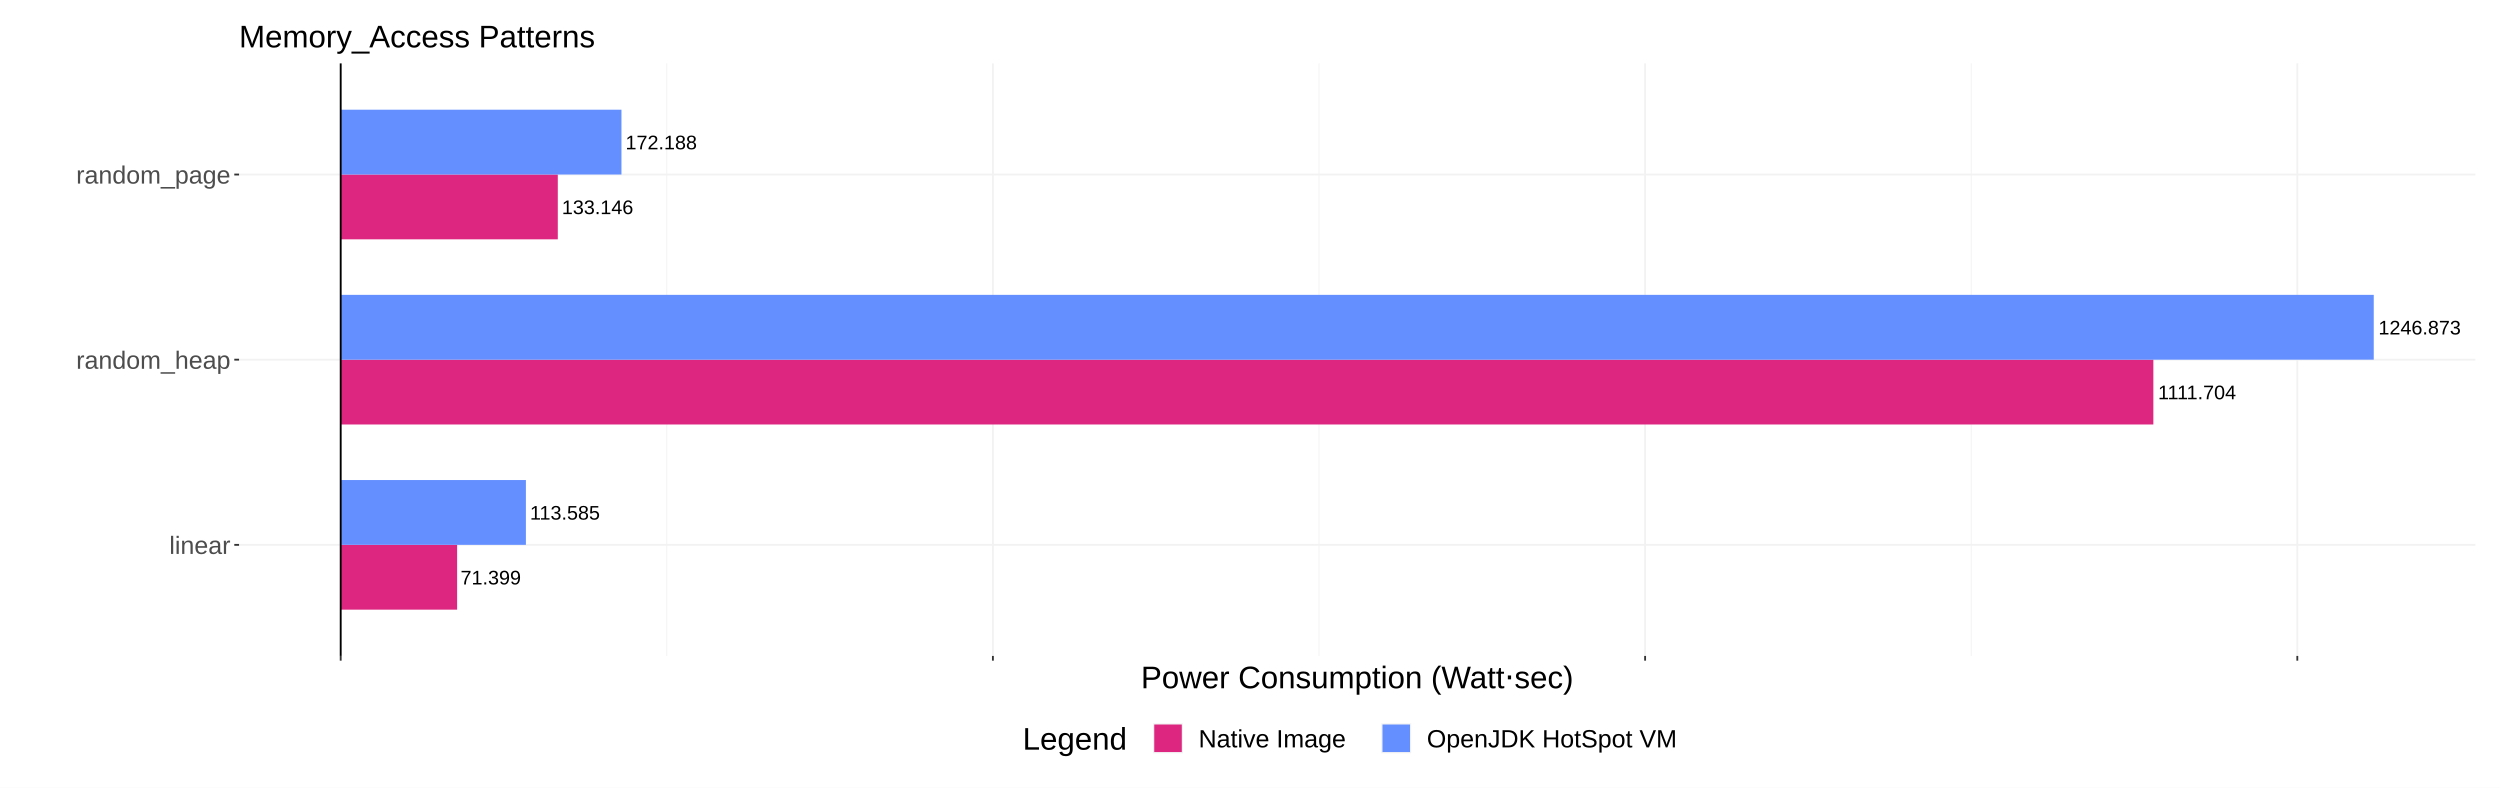
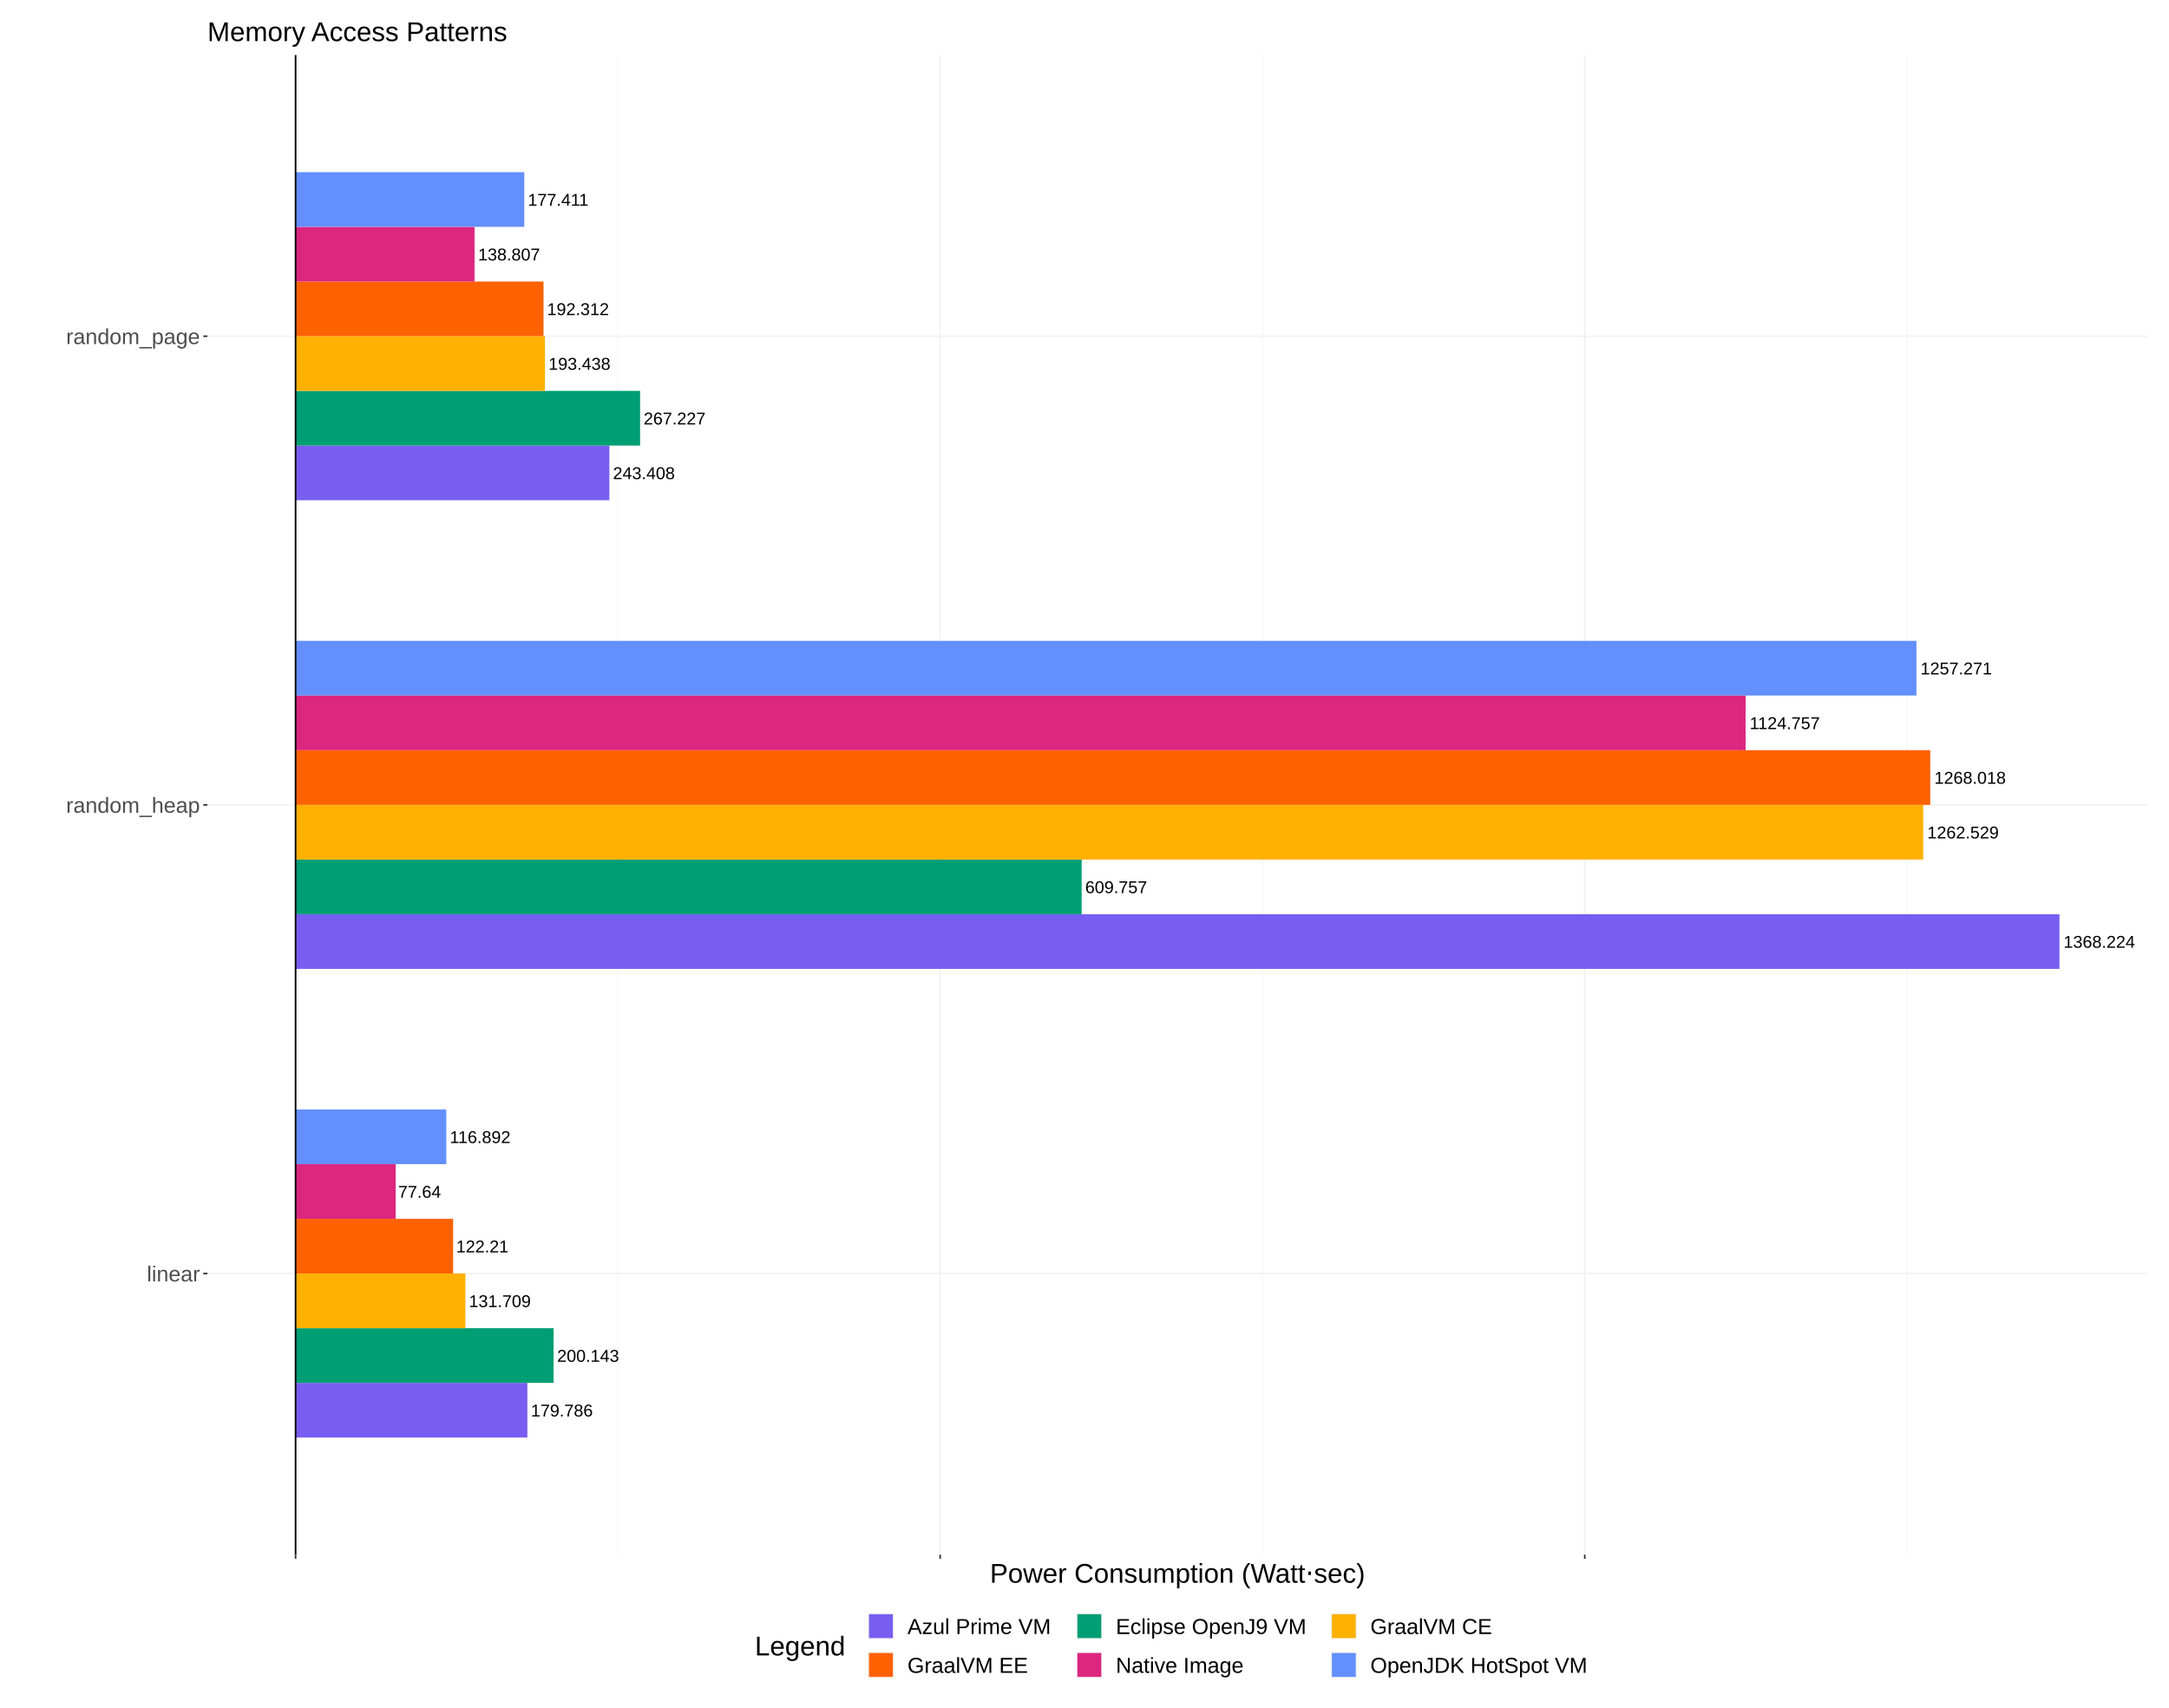
- <svg xmlns="http://www.w3.org/2000/svg" class="svglite" width="1440.00pt" height="453.54pt" viewBox="0 0 1440.00 453.54">
+ <svg xmlns="http://www.w3.org/2000/svg" class="svglite" width="1440.00pt" height="1133.86pt" viewBox="0 0 1440.00 1133.86">
  <defs>
    <style type="text/css">
    .svglite line, .svglite polyline, .svglite polygon, .svglite path, .svglite rect, .svglite circle {
      fill: none;
      stroke: #000000;
      stroke-linecap: round;
      stroke-linejoin: round;
      stroke-miterlimit: 10.00;
    }
    .svglite text {
      white-space: pre;
    }
  </style>
  </defs>
  <rect width="100%" height="100%" style="stroke: none; fill: #FFFFFF;" />
  <defs>
-     <clipPath id="cpMC4wMHwxNDQwLjAwfDAuMDB8NDUzLjU0">
-       <rect x="0.00" y="0.00" width="1440.00" height="453.54" />
+     <clipPath id="cpMC4wMHwxNDQwLjAwfDAuMDB8MTEzMy44Ng==">
+       <rect x="0.00" y="0.00" width="1440.00" height="1133.86" />
    </clipPath>
  </defs>
-   <g clip-path="url(#cpMC4wMHwxNDQwLjAwfDAuMDB8NDUzLjU0)">
-     <rect x="-0" y="0" width="1440.00" height="453.54" style="stroke-width: 1.07; stroke: #FFFFFF; fill: #FFFFFF;" />
-     <rect x="137.69" y="36.52" width="1288.14" height="341.30" style="stroke-width: 1.07; stroke: none;" />
-     <polyline points="384.07,377.82 384.07,36.52 " style="stroke-width: 0.53; stroke: #F2F2F2; stroke-linecap: butt;" />
-     <polyline points="759.74,377.82 759.74,36.52 " style="stroke-width: 0.53; stroke: #F2F2F2; stroke-linecap: butt;" />
-     <polyline points="1135.42,377.82 1135.42,36.52 " style="stroke-width: 0.53; stroke: #F2F2F2; stroke-linecap: butt;" />
-     <polyline points="137.69,313.83 1425.83,313.83 " style="stroke-width: 1.07; stroke: #F2F2F2; stroke-linecap: butt;" />
-     <polyline points="137.69,207.17 1425.83,207.17 " style="stroke-width: 1.07; stroke: #F2F2F2; stroke-linecap: butt;" />
-     <polyline points="137.69,100.52 1425.83,100.52 " style="stroke-width: 1.07; stroke: #F2F2F2; stroke-linecap: butt;" />
-     <polyline points="196.24,377.82 196.24,36.52 " style="stroke-width: 1.07; stroke: #F2F2F2; stroke-linecap: butt;" />
-     <polyline points="571.91,377.82 571.91,36.52 " style="stroke-width: 1.07; stroke: #F2F2F2; stroke-linecap: butt;" />
-     <polyline points="947.58,377.82 947.58,36.52 " style="stroke-width: 1.07; stroke: #F2F2F2; stroke-linecap: butt;" />
-     <polyline points="1323.25,377.82 1323.25,36.52 " style="stroke-width: 1.07; stroke: #F2F2F2; stroke-linecap: butt;" />
-     <rect x="196.24" y="313.83" width="67.06" height="37.33" style="stroke-width: 1.07; stroke: none; stroke-linecap: butt; stroke-linejoin: miter; fill: #DC267F;" />
-     <rect x="196.24" y="207.17" width="1044.09" height="37.33" style="stroke-width: 1.07; stroke: none; stroke-linecap: butt; stroke-linejoin: miter; fill: #DC267F;" />
-     <rect x="196.24" y="100.52" width="125.05" height="37.33" style="stroke-width: 1.07; stroke: none; stroke-linecap: butt; stroke-linejoin: miter; fill: #DC267F;" />
-     <rect x="196.24" y="276.50" width="106.68" height="37.33" style="stroke-width: 1.07; stroke: none; stroke-linecap: butt; stroke-linejoin: miter; fill: #648FFF;" />
-     <rect x="196.24" y="169.84" width="1171.04" height="37.33" style="stroke-width: 1.07; stroke: none; stroke-linecap: butt; stroke-linejoin: miter; fill: #648FFF;" />
-     <rect x="196.24" y="63.19" width="161.72" height="37.33" style="stroke-width: 1.07; stroke: none; stroke-linecap: butt; stroke-linejoin: miter; fill: #648FFF;" />
-     <text x="265.28" y="336.64" style="font-size: 11.38px; font-family: &quot;Liberation Sans&quot;;" textLength="39.79px" lengthAdjust="spacingAndGlyphs">71.399</text>
-     <text x="1243.04" y="229.98" style="font-size: 11.38px; font-family: &quot;Liberation Sans&quot;;" textLength="54.27px" lengthAdjust="spacingAndGlyphs">1111.704</text>
-     <text x="323.64" y="123.33" style="font-size: 11.38px; font-family: &quot;Liberation Sans&quot;;" textLength="47.03px" lengthAdjust="spacingAndGlyphs">133.146</text>
-     <text x="305.27" y="299.31" style="font-size: 11.38px; font-family: &quot;Liberation Sans&quot;;" textLength="47.03px" lengthAdjust="spacingAndGlyphs">113.585</text>
-     <text x="1369.99" y="192.66" style="font-size: 11.38px; font-family: &quot;Liberation Sans&quot;;" textLength="54.27px" lengthAdjust="spacingAndGlyphs">1246.873</text>
-     <text x="360.30" y="86.00" style="font-size: 11.38px; font-family: &quot;Liberation Sans&quot;;" textLength="47.03px" lengthAdjust="spacingAndGlyphs">172.188</text>
-     <line x1="196.24" y1="377.82" x2="196.24" y2="36.52" style="stroke-width: 1.07; stroke-linecap: butt;" />
-     <text x="132.75" y="319.07" text-anchor="end" style="font-size: 14.40px;fill: #4D4D4D; font-family: &quot;Liberation Sans&quot;;" textLength="40.71px" lengthAdjust="spacingAndGlyphs">linear</text>
-     <text x="132.75" y="212.42" text-anchor="end" style="font-size: 14.40px;fill: #4D4D4D; font-family: &quot;Liberation Sans&quot;;" textLength="98.96px" lengthAdjust="spacingAndGlyphs">random_heap</text>
-     <text x="132.75" y="105.76" text-anchor="end" style="font-size: 14.40px;fill: #4D4D4D; font-family: &quot;Liberation Sans&quot;;" textLength="98.97px" lengthAdjust="spacingAndGlyphs">random_page</text>
-     <polyline points="134.95,313.83 137.69,313.83 " style="stroke-width: 1.07; stroke: #333333; stroke-linecap: butt;" />
-     <polyline points="134.95,207.17 137.69,207.17 " style="stroke-width: 1.07; stroke: #333333; stroke-linecap: butt;" />
-     <polyline points="134.95,100.52 137.69,100.52 " style="stroke-width: 1.07; stroke: #333333; stroke-linecap: butt;" />
-     <polyline points="196.24,380.56 196.24,377.82 " style="stroke-width: 1.07; stroke: #333333; stroke-linecap: butt;" />
-     <polyline points="571.91,380.56 571.91,377.82 " style="stroke-width: 1.07; stroke: #333333; stroke-linecap: butt;" />
-     <polyline points="947.58,380.56 947.58,377.82 " style="stroke-width: 1.07; stroke: #333333; stroke-linecap: butt;" />
-     <polyline points="1323.25,380.56 1323.25,377.82 " style="stroke-width: 1.07; stroke: #333333; stroke-linecap: butt;" />
-     <text x="781.76" y="396.43" text-anchor="middle" style="font-size: 18.00px; font-family: &quot;Liberation Sans&quot;;" textLength="276.99px" lengthAdjust="spacingAndGlyphs">Power Consumption (Watt⋅sec)</text>
-     <rect x="583.57" y="411.13" width="396.36" height="28.24" style="stroke-width: 1.07; stroke: none; fill: #FFFFFF;" />
-     <text x="589.05" y="431.81" style="font-size: 18.00px; font-family: &quot;Liberation Sans&quot;;" textLength="66.12px" lengthAdjust="spacingAndGlyphs">Legend</text>
-     <rect x="664.14" y="416.61" width="17.28" height="17.28" style="stroke-width: 1.07; stroke: none; fill: #F2F2F2;" />
-     <rect x="664.85" y="417.32" width="15.86" height="15.86" style="stroke-width: 1.07; stroke: none; stroke-linecap: butt; stroke-linejoin: miter; fill: #DC267F;" />
-     <rect x="795.60" y="416.61" width="17.28" height="17.28" style="stroke-width: 1.07; stroke: none; fill: #F2F2F2;" />
-     <rect x="796.31" y="417.32" width="15.86" height="15.86" style="stroke-width: 1.07; stroke: none; stroke-linecap: butt; stroke-linejoin: miter; fill: #648FFF;" />
-     <text x="690.38" y="430.50" style="font-size: 14.40px; font-family: &quot;Liberation Sans&quot;;" textLength="96.25px" lengthAdjust="spacingAndGlyphs">Native Image</text>
-     <text x="821.85" y="430.50" style="font-size: 14.40px; font-family: &quot;Liberation Sans&quot;;" textLength="152.61px" lengthAdjust="spacingAndGlyphs">OpenJDK HotSpot VM</text>
-     <text x="137.69" y="27.30" style="font-size: 18.00px; font-family: &quot;Liberation Sans&quot;;" textLength="223.68px" lengthAdjust="spacingAndGlyphs">Memory_Access Patterns</text>
+   <g clip-path="url(#cpMC4wMHwxNDQwLjAwfDAuMDB8MTEzMy44Ng==)">
+     <rect x="-0" y="0.00" width="1440.00" height="1133.86" style="stroke-width: 1.07; stroke: #FFFFFF; fill: #FFFFFF;" />
+     <rect x="137.69" y="36.52" width="1288.14" height="995.83" style="stroke-width: 1.07; stroke: none;" />
+     <polyline points="410.21,1032.35 410.21,36.52 " style="stroke-width: 0.53; stroke: #F2F2F2; stroke-linecap: butt;" />
+     <polyline points="838.15,1032.35 838.15,36.52 " style="stroke-width: 0.53; stroke: #F2F2F2; stroke-linecap: butt;" />
+     <polyline points="1266.09,1032.35 1266.09,36.52 " style="stroke-width: 0.53; stroke: #F2F2F2; stroke-linecap: butt;" />
+     <polyline points="137.69,845.64 1425.83,845.64 " style="stroke-width: 1.07; stroke: #F2F2F2; stroke-linecap: butt;" />
+     <polyline points="137.69,534.44 1425.83,534.44 " style="stroke-width: 1.07; stroke: #F2F2F2; stroke-linecap: butt;" />
+     <polyline points="137.69,223.24 1425.83,223.24 " style="stroke-width: 1.07; stroke: #F2F2F2; stroke-linecap: butt;" />
+     <polyline points="196.24,1032.35 196.24,36.52 " style="stroke-width: 1.07; stroke: #F2F2F2; stroke-linecap: butt;" />
+     <polyline points="624.18,1032.35 624.18,36.52 " style="stroke-width: 1.07; stroke: #F2F2F2; stroke-linecap: butt;" />
+     <polyline points="1052.12,1032.35 1052.12,36.52 " style="stroke-width: 1.07; stroke: #F2F2F2; stroke-linecap: butt;" />
+     <rect x="196.24" y="918.25" width="153.88" height="36.31" style="stroke-width: 1.07; stroke: none; stroke-linecap: butt; stroke-linejoin: miter; fill: #785EF0;" />
+     <rect x="196.24" y="607.05" width="1171.04" height="36.31" style="stroke-width: 1.07; stroke: none; stroke-linecap: butt; stroke-linejoin: miter; fill: #785EF0;" />
+     <rect x="196.24" y="295.85" width="208.33" height="36.31" style="stroke-width: 1.07; stroke: none; stroke-linecap: butt; stroke-linejoin: miter; fill: #785EF0;" />
+     <rect x="196.24" y="881.94" width="171.30" height="36.31" style="stroke-width: 1.07; stroke: none; stroke-linecap: butt; stroke-linejoin: miter; fill: #009E73;" />
+     <rect x="196.24" y="570.74" width="521.88" height="36.31" style="stroke-width: 1.07; stroke: none; stroke-linecap: butt; stroke-linejoin: miter; fill: #009E73;" />
+     <rect x="196.24" y="259.55" width="228.71" height="36.31" style="stroke-width: 1.07; stroke: none; stroke-linecap: butt; stroke-linejoin: miter; fill: #009E73;" />
+     <rect x="196.24" y="845.64" width="112.73" height="36.31" style="stroke-width: 1.07; stroke: none; stroke-linecap: butt; stroke-linejoin: miter; fill: #FFB000;" />
+     <rect x="196.24" y="534.44" width="1080.58" height="36.31" style="stroke-width: 1.07; stroke: none; stroke-linecap: butt; stroke-linejoin: miter; fill: #FFB000;" />
+     <rect x="196.24" y="223.24" width="165.56" height="36.31" style="stroke-width: 1.07; stroke: none; stroke-linecap: butt; stroke-linejoin: miter; fill: #FFB000;" />
+     <rect x="196.24" y="809.33" width="104.60" height="36.31" style="stroke-width: 1.07; stroke: none; stroke-linecap: butt; stroke-linejoin: miter; fill: #FE6100;" />
+     <rect x="196.24" y="498.13" width="1085.27" height="36.31" style="stroke-width: 1.07; stroke: none; stroke-linecap: butt; stroke-linejoin: miter; fill: #FE6100;" />
+     <rect x="196.24" y="186.93" width="164.60" height="36.31" style="stroke-width: 1.07; stroke: none; stroke-linecap: butt; stroke-linejoin: miter; fill: #FE6100;" />
+     <rect x="196.24" y="773.02" width="66.45" height="36.31" style="stroke-width: 1.07; stroke: none; stroke-linecap: butt; stroke-linejoin: miter; fill: #DC267F;" />
+     <rect x="196.24" y="461.83" width="962.66" height="36.31" style="stroke-width: 1.07; stroke: none; stroke-linecap: butt; stroke-linejoin: miter; fill: #DC267F;" />
+     <rect x="196.24" y="150.63" width="118.80" height="36.31" style="stroke-width: 1.07; stroke: none; stroke-linecap: butt; stroke-linejoin: miter; fill: #DC267F;" />
+     <rect x="196.24" y="736.72" width="100.05" height="36.31" style="stroke-width: 1.07; stroke: none; stroke-linecap: butt; stroke-linejoin: miter; fill: #648FFF;" />
+     <rect x="196.24" y="425.52" width="1076.08" height="36.31" style="stroke-width: 1.07; stroke: none; stroke-linecap: butt; stroke-linejoin: miter; fill: #648FFF;" />
+     <rect x="196.24" y="114.32" width="151.84" height="36.31" style="stroke-width: 1.07; stroke: none; stroke-linecap: butt; stroke-linejoin: miter; fill: #648FFF;" />
+     <text x="352.46" y="940.55" style="font-size: 11.38px; font-family: &quot;Liberation Sans&quot;;" textLength="47.03px" lengthAdjust="spacingAndGlyphs">179.786</text>
+     <text x="1369.99" y="629.35" style="font-size: 11.38px; font-family: &quot;Liberation Sans&quot;;" textLength="54.27px" lengthAdjust="spacingAndGlyphs">1368.224</text>
+     <text x="406.92" y="318.15" style="font-size: 11.38px; font-family: &quot;Liberation Sans&quot;;" textLength="47.03px" lengthAdjust="spacingAndGlyphs">243.408</text>
+     <text x="369.89" y="904.24" style="font-size: 11.38px; font-family: &quot;Liberation Sans&quot;;" textLength="47.03px" lengthAdjust="spacingAndGlyphs">200.143</text>
+     <text x="720.47" y="593.05" style="font-size: 11.38px; font-family: &quot;Liberation Sans&quot;;" textLength="47.03px" lengthAdjust="spacingAndGlyphs">609.757</text>
+     <text x="427.30" y="281.85" style="font-size: 11.38px; font-family: &quot;Liberation Sans&quot;;" textLength="47.03px" lengthAdjust="spacingAndGlyphs">267.227</text>
+     <text x="311.32" y="867.94" style="font-size: 11.38px; font-family: &quot;Liberation Sans&quot;;" textLength="47.03px" lengthAdjust="spacingAndGlyphs">131.709</text>
+     <text x="1279.53" y="556.74" style="font-size: 11.38px; font-family: &quot;Liberation Sans&quot;;" textLength="54.27px" lengthAdjust="spacingAndGlyphs">1262.529</text>
+     <text x="364.15" y="245.54" style="font-size: 11.38px; font-family: &quot;Liberation Sans&quot;;" textLength="47.03px" lengthAdjust="spacingAndGlyphs">193.438</text>
+     <text x="302.82" y="831.63" style="font-size: 11.38px; font-family: &quot;Liberation Sans&quot;;" textLength="39.79px" lengthAdjust="spacingAndGlyphs">122.21</text>
+     <text x="1284.22" y="520.43" style="font-size: 11.38px; font-family: &quot;Liberation Sans&quot;;" textLength="54.27px" lengthAdjust="spacingAndGlyphs">1268.018</text>
+     <text x="363.18" y="209.23" style="font-size: 11.38px; font-family: &quot;Liberation Sans&quot;;" textLength="47.03px" lengthAdjust="spacingAndGlyphs">192.312</text>
+     <text x="264.32" y="795.32" style="font-size: 11.38px; font-family: &quot;Liberation Sans&quot;;" textLength="32.56px" lengthAdjust="spacingAndGlyphs">77.64</text>
+     <text x="1161.61" y="484.13" style="font-size: 11.38px; font-family: &quot;Liberation Sans&quot;;" textLength="54.27px" lengthAdjust="spacingAndGlyphs">1124.757</text>
+     <text x="317.39" y="172.93" style="font-size: 11.38px; font-family: &quot;Liberation Sans&quot;;" textLength="47.03px" lengthAdjust="spacingAndGlyphs">138.807</text>
+     <text x="298.63" y="759.02" style="font-size: 11.38px; font-family: &quot;Liberation Sans&quot;;" textLength="47.03px" lengthAdjust="spacingAndGlyphs">116.892</text>
+     <text x="1275.03" y="447.82" style="font-size: 11.38px; font-family: &quot;Liberation Sans&quot;;" textLength="54.27px" lengthAdjust="spacingAndGlyphs">1257.271</text>
+     <text x="350.43" y="136.62" style="font-size: 11.38px; font-family: &quot;Liberation Sans&quot;;" textLength="47.03px" lengthAdjust="spacingAndGlyphs">177.411</text>
+     <line x1="196.24" y1="1032.35" x2="196.24" y2="36.52" style="stroke-width: 1.07; stroke-linecap: butt;" />
+     <text x="132.75" y="850.88" text-anchor="end" style="font-size: 14.40px;fill: #4D4D4D; font-family: &quot;Liberation Sans&quot;;" textLength="40.71px" lengthAdjust="spacingAndGlyphs">linear</text>
+     <text x="132.75" y="539.68" text-anchor="end" style="font-size: 14.40px;fill: #4D4D4D; font-family: &quot;Liberation Sans&quot;;" textLength="98.96px" lengthAdjust="spacingAndGlyphs">random_heap</text>
+     <text x="132.75" y="228.49" text-anchor="end" style="font-size: 14.40px;fill: #4D4D4D; font-family: &quot;Liberation Sans&quot;;" textLength="98.97px" lengthAdjust="spacingAndGlyphs">random_page</text>
+     <polyline points="134.95,845.64 137.69,845.64 " style="stroke-width: 1.07; stroke: #333333; stroke-linecap: butt;" />
+     <polyline points="134.95,534.44 137.69,534.44 " style="stroke-width: 1.07; stroke: #333333; stroke-linecap: butt;" />
+     <polyline points="134.95,223.24 137.69,223.24 " style="stroke-width: 1.07; stroke: #333333; stroke-linecap: butt;" />
+     <polyline points="196.24,1035.09 196.24,1032.35 " style="stroke-width: 1.07; stroke: #333333; stroke-linecap: butt;" />
+     <polyline points="624.18,1035.09 624.18,1032.35 " style="stroke-width: 1.07; stroke: #333333; stroke-linecap: butt;" />
+     <polyline points="1052.12,1035.09 1052.12,1032.35 " style="stroke-width: 1.07; stroke: #333333; stroke-linecap: butt;" />
+     <text x="781.76" y="1050.96" text-anchor="middle" style="font-size: 18.00px; font-family: &quot;Liberation Sans&quot;;" textLength="276.99px" lengthAdjust="spacingAndGlyphs">Power Consumption (Watt⋅sec)</text>
+     <rect x="495.66" y="1065.66" width="572.20" height="54.02" style="stroke-width: 1.07; stroke: none; fill: #FFFFFF;" />
+     <text x="501.14" y="1099.24" style="font-size: 18.00px; font-family: &quot;Liberation Sans&quot;;" textLength="66.12px" lengthAdjust="spacingAndGlyphs">Legend</text>
+     <rect x="576.22" y="1071.14" width="17.28" height="17.28" style="stroke-width: 1.07; stroke: none; fill: #F2F2F2;" />
+     <rect x="576.93" y="1071.85" width="15.86" height="15.86" style="stroke-width: 1.07; stroke: none; stroke-linecap: butt; stroke-linejoin: miter; fill: #785EF0;" />
+     <rect x="714.57" y="1071.14" width="17.28" height="17.28" style="stroke-width: 1.07; stroke: none; fill: #F2F2F2;" />
+     <rect x="715.27" y="1071.85" width="15.86" height="15.86" style="stroke-width: 1.07; stroke: none; stroke-linecap: butt; stroke-linejoin: miter; fill: #009E73;" />
+     <rect x="883.52" y="1071.14" width="17.28" height="17.28" style="stroke-width: 1.07; stroke: none; fill: #F2F2F2;" />
+     <rect x="884.23" y="1071.85" width="15.86" height="15.86" style="stroke-width: 1.07; stroke: none; stroke-linecap: butt; stroke-linejoin: miter; fill: #FFB000;" />
+     <rect x="576.22" y="1096.93" width="17.28" height="17.28" style="stroke-width: 1.07; stroke: none; fill: #F2F2F2;" />
+     <rect x="576.93" y="1097.63" width="15.86" height="15.86" style="stroke-width: 1.07; stroke: none; stroke-linecap: butt; stroke-linejoin: miter; fill: #FE6100;" />
+     <rect x="714.57" y="1096.93" width="17.28" height="17.28" style="stroke-width: 1.07; stroke: none; fill: #F2F2F2;" />
+     <rect x="715.27" y="1097.63" width="15.86" height="15.86" style="stroke-width: 1.07; stroke: none; stroke-linecap: butt; stroke-linejoin: miter; fill: #DC267F;" />
+     <rect x="883.52" y="1096.93" width="17.28" height="17.28" style="stroke-width: 1.07; stroke: none; fill: #F2F2F2;" />
+     <rect x="884.23" y="1097.63" width="15.86" height="15.86" style="stroke-width: 1.07; stroke: none; stroke-linecap: butt; stroke-linejoin: miter; fill: #648FFF;" />
+     <text x="602.47" y="1085.03" style="font-size: 14.40px; font-family: &quot;Liberation Sans&quot;;" textLength="103.13px" lengthAdjust="spacingAndGlyphs">Azul Prime VM</text>
+     <text x="740.81" y="1085.03" style="font-size: 14.40px; font-family: &quot;Liberation Sans&quot;;" textLength="133.74px" lengthAdjust="spacingAndGlyphs">Eclipse OpenJ9 VM</text>
+     <text x="909.76" y="1085.03" style="font-size: 14.40px; font-family: &quot;Liberation Sans&quot;;" textLength="84.69px" lengthAdjust="spacingAndGlyphs">GraalVM CE</text>
+     <text x="602.47" y="1110.81" style="font-size: 14.40px; font-family: &quot;Liberation Sans&quot;;" textLength="83.73px" lengthAdjust="spacingAndGlyphs">GraalVM EE</text>
+     <text x="740.81" y="1110.81" style="font-size: 14.40px; font-family: &quot;Liberation Sans&quot;;" textLength="96.25px" lengthAdjust="spacingAndGlyphs">Native Image</text>
+     <text x="909.76" y="1110.81" style="font-size: 14.40px; font-family: &quot;Liberation Sans&quot;;" textLength="152.61px" lengthAdjust="spacingAndGlyphs">OpenJDK HotSpot VM</text>
+     <text x="137.69" y="27.30" style="font-size: 18.00px; font-family: &quot;Liberation Sans&quot;;" textLength="220.41px" lengthAdjust="spacingAndGlyphs">Memory Access Patterns</text>
  </g>
</svg>
